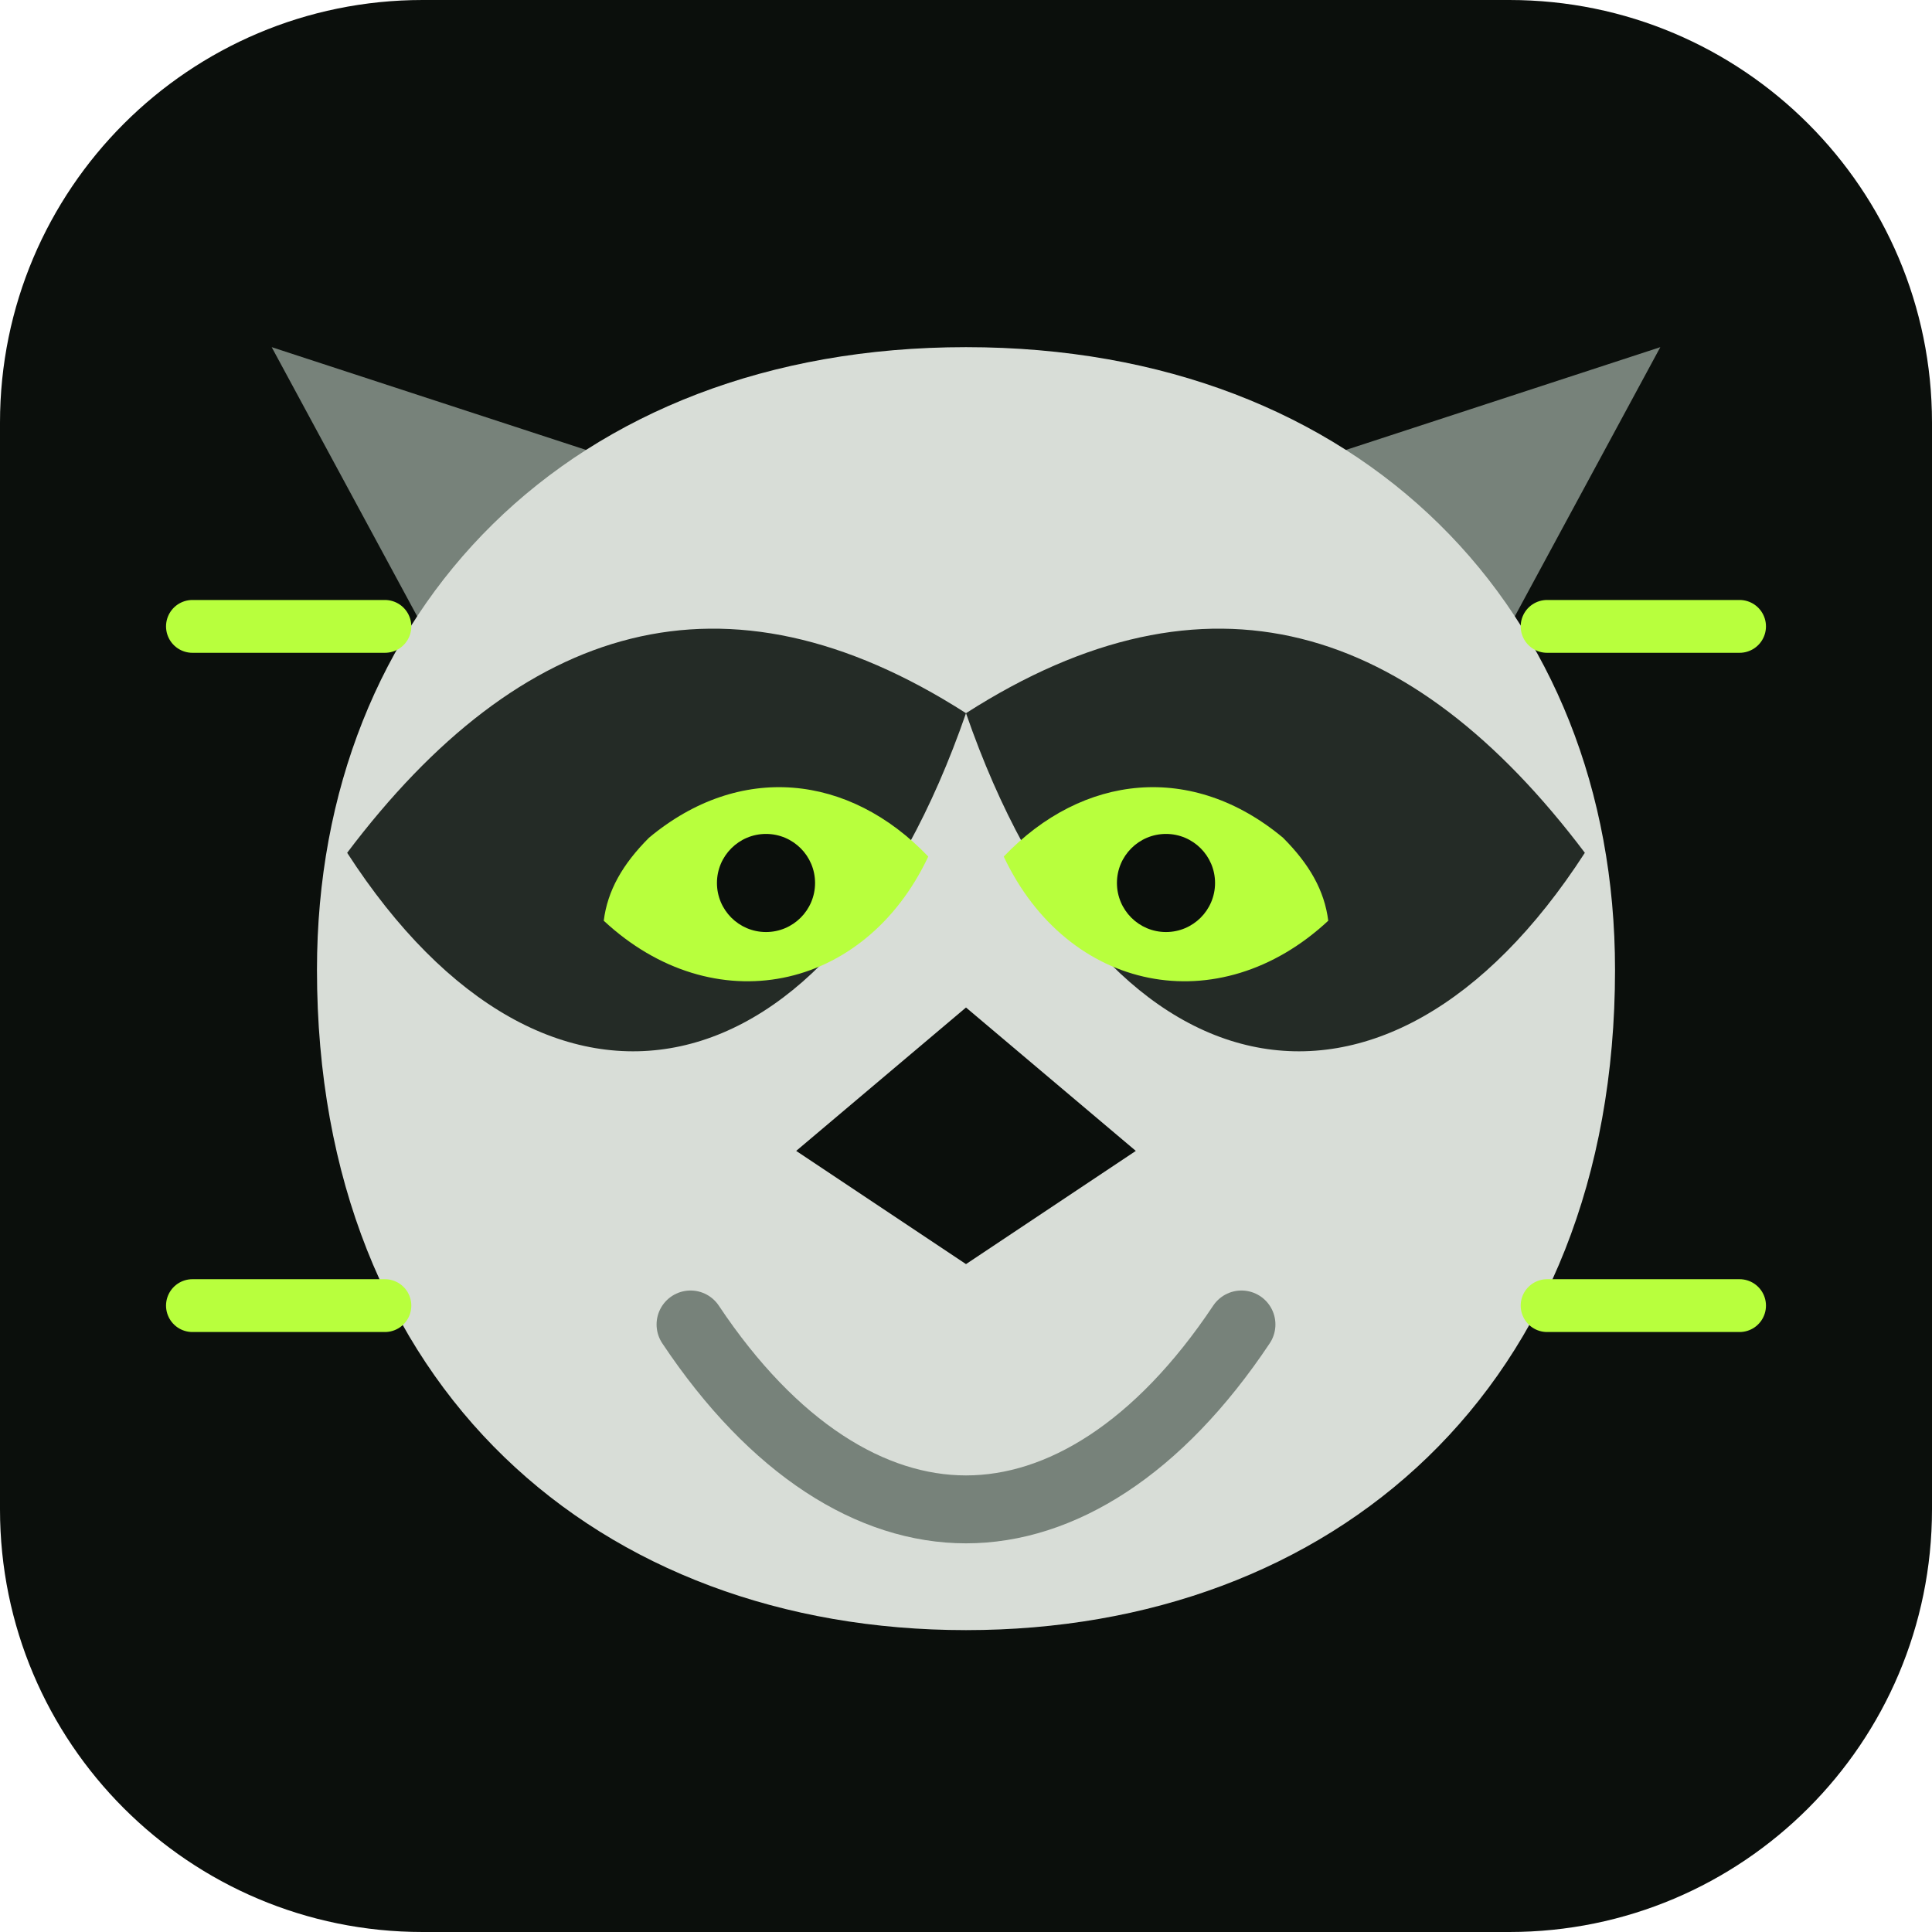
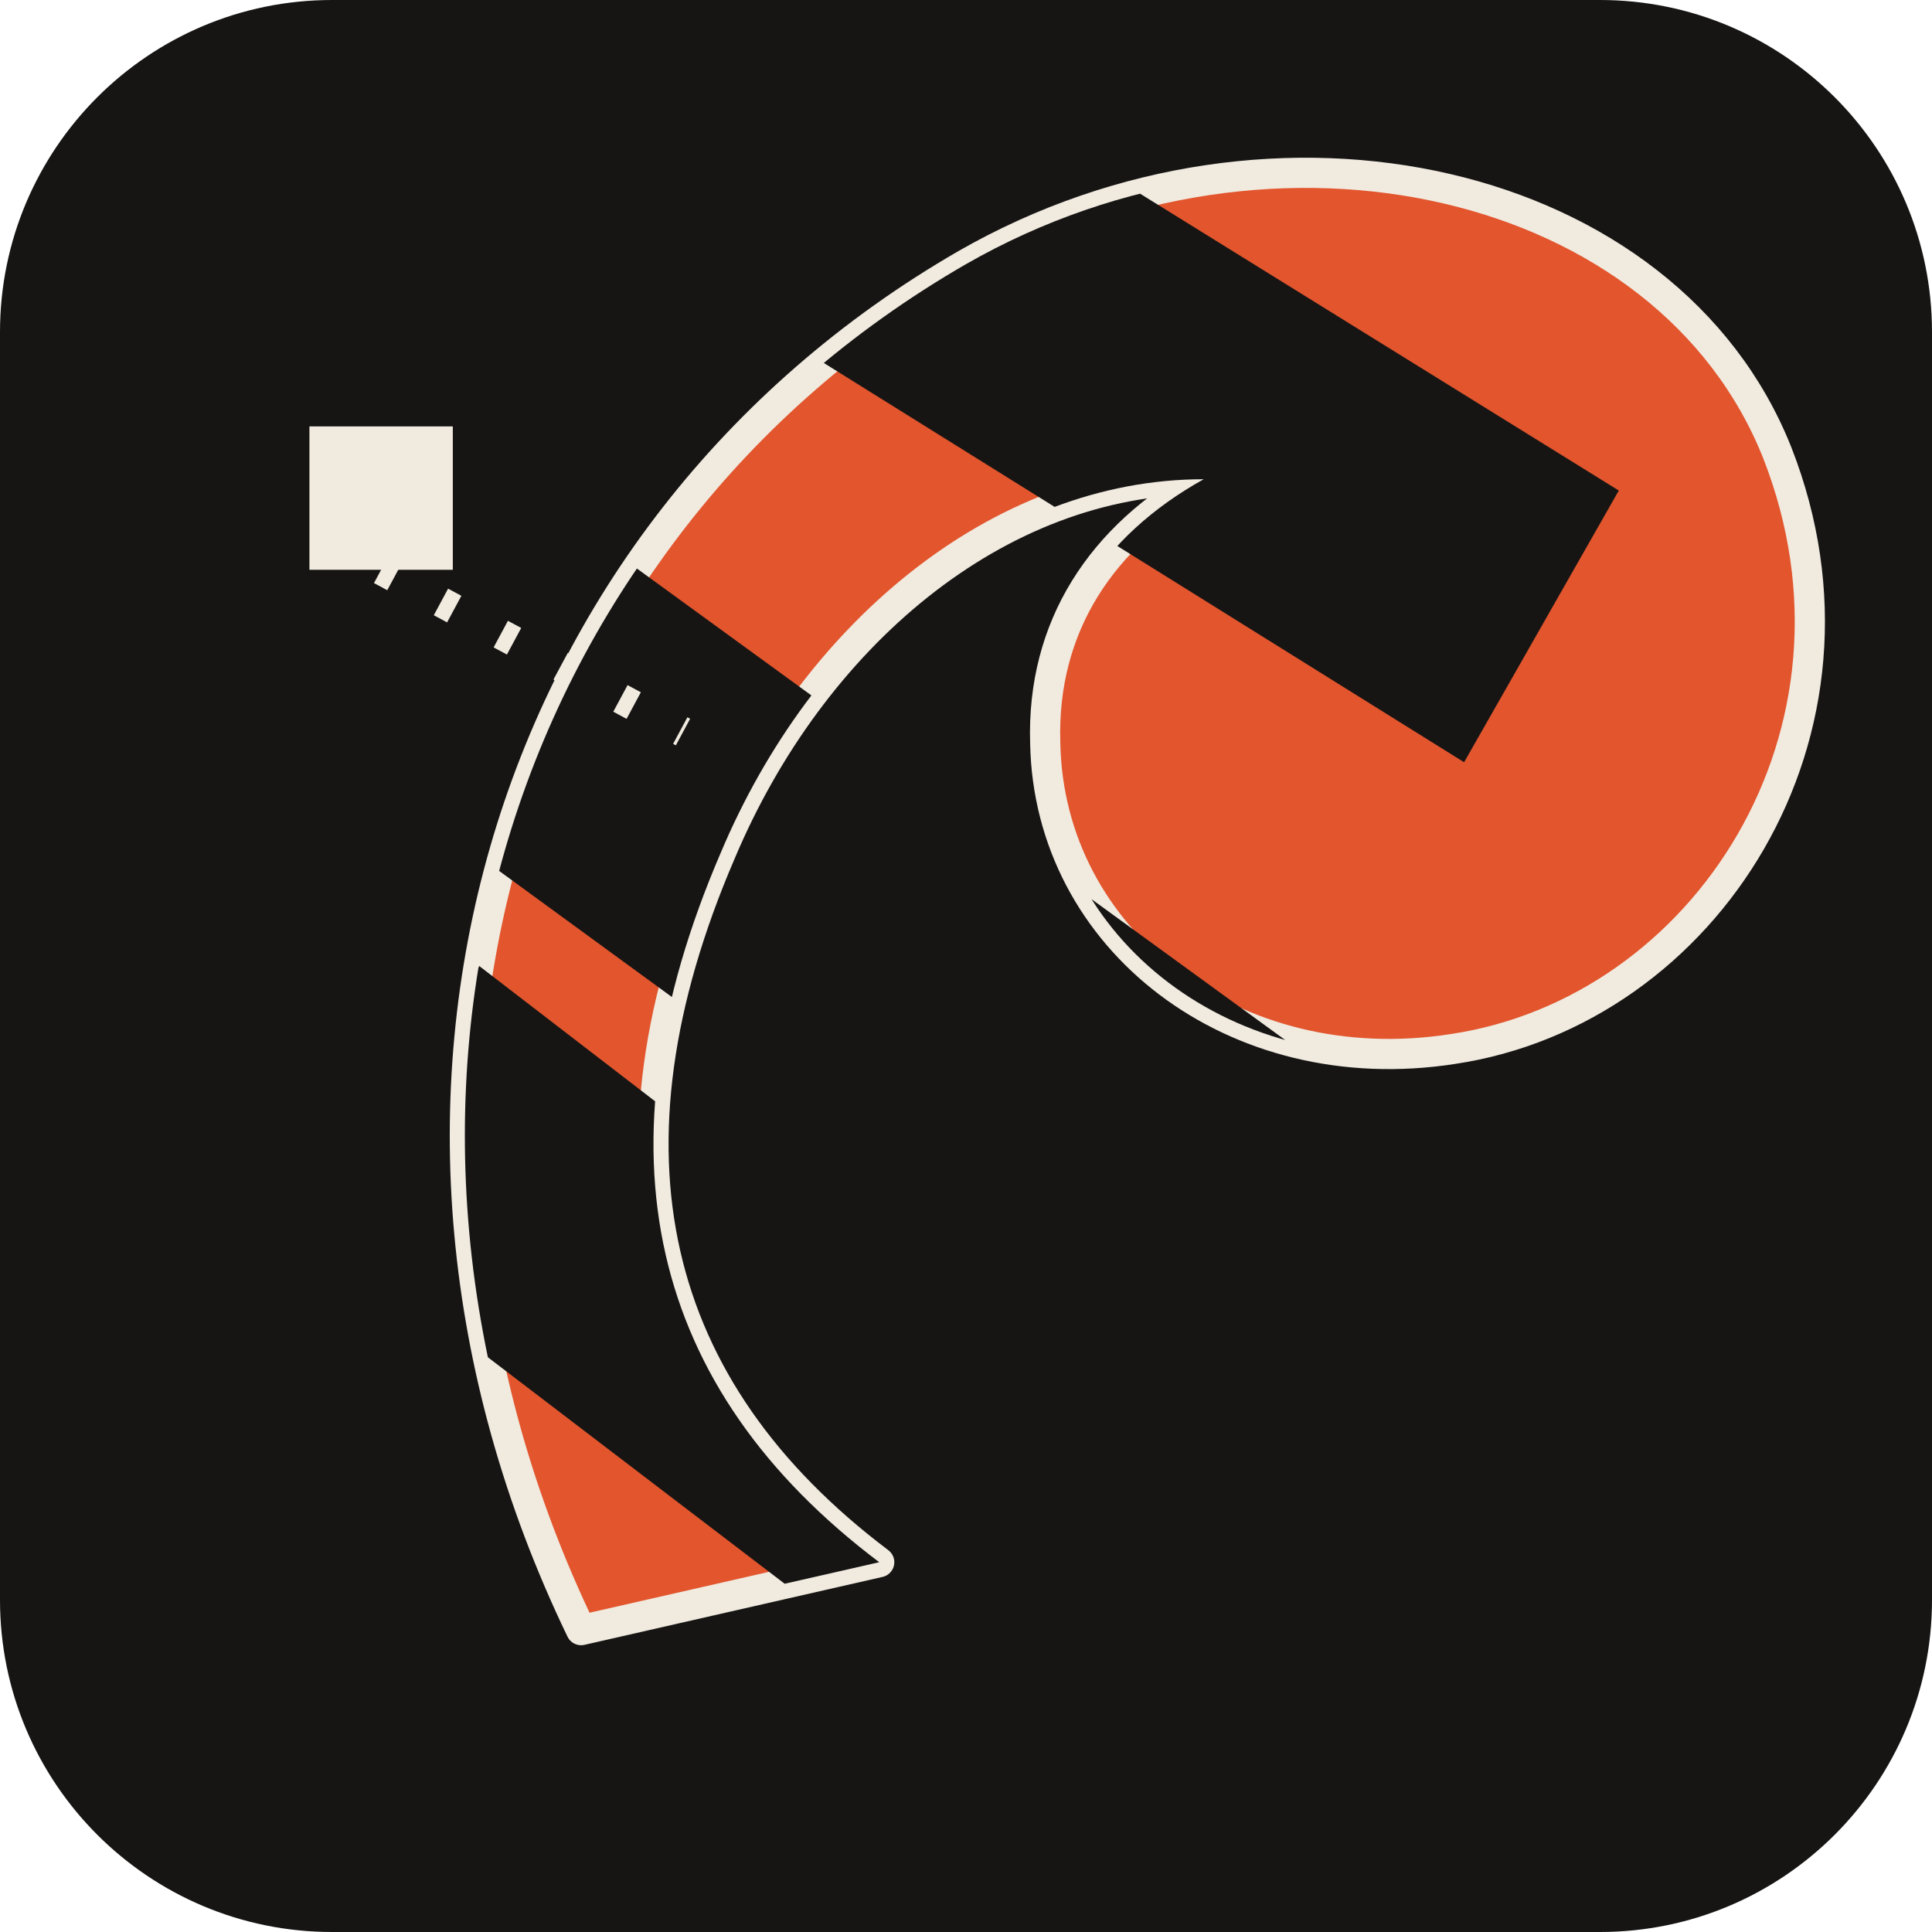
<svg xmlns="http://www.w3.org/2000/svg" viewBox="0 0 512 512" role="img" aria-labelledby="title desc">
-   <rect width="512" height="512" rx="112" fill="#0B0F0C" />
-   <path d="M112 166 72 92l104 34M400 166l40-74-104 34" fill="#77827A" />
-   <path d="M256 92c105 0 172 70 172 165 0 111-75 175-172 175S84 368 84 257c0-95 67-165 172-165Z" fill="#D8DDD7" />
-   <path d="M92 226c46-61 100-78 164-37-36 104-111 119-164 37Zm328 0c-46-61-100-78-164-37 36 104 111 119 164 37Z" fill="#242B26" />
-   <path d="M172 222c24-20 53-17 74 5-17 36-57 44-86 17 1-8 5-15 12-22Zm168 0c-24-20-53-17-74 5 17 36 57 44 86 17-1-8-5-15-12-22Z" fill="#B8FF3D" />
-   <circle cx="203" cy="234" r="13" fill="#0B0F0C" />
-   <circle cx="309" cy="234" r="13" fill="#0B0F0C" />
-   <path d="m256 267 45 38-45 30-45-30 45-38Z" fill="#0B0F0C" />
-   <path d="M183 351c22 33 48 49 73 49s51-16 73-49" fill="none" stroke="#77827A" stroke-width="18" stroke-linecap="round" />
-   <path d="M51 166h51M410 166h51M51 346h51M410 346h51" stroke="#B8FF3D" stroke-width="14" stroke-linecap="round" />
+   <rect width="512" height="512" rx="88" fill="#161514" />
+   <defs>
+     <path id="tail-mark" d="M154 432C87 293 133 141 256 70c82-47 186-23 215 50 29 74-19 148-86 158-58 9-107-29-108-81-1-31 15-55 42-70-55 0-104 42-128 99-34 79-19 142 42 188Z" />
+     <clipPath id="mark-clip">
+       <use href="#tail-mark" />
+     </clipPath>
+   </defs>
+   <use href="#tail-mark" fill="#E2552D" stroke="#F0EADF" stroke-width="8" stroke-linejoin="round" />
+   <g clip-path="url(#mark-clip)" fill="#161514">
+     <path d="m93 332 173 132 82-38-221-170Z" />
+     <path d="m112 216 174 127 62-62-198-144Z" />
+     <path d="m210 91 178 111 41-72L250 19Z" />
+   </g>
+   <rect x="82" y="113" width="38" height="38" fill="#F0EADF" />
+   <path d="m101 151 80 43" fill="none" stroke="#F0EADF" stroke-width="8" stroke-dasharray="4 14" />
</svg>
